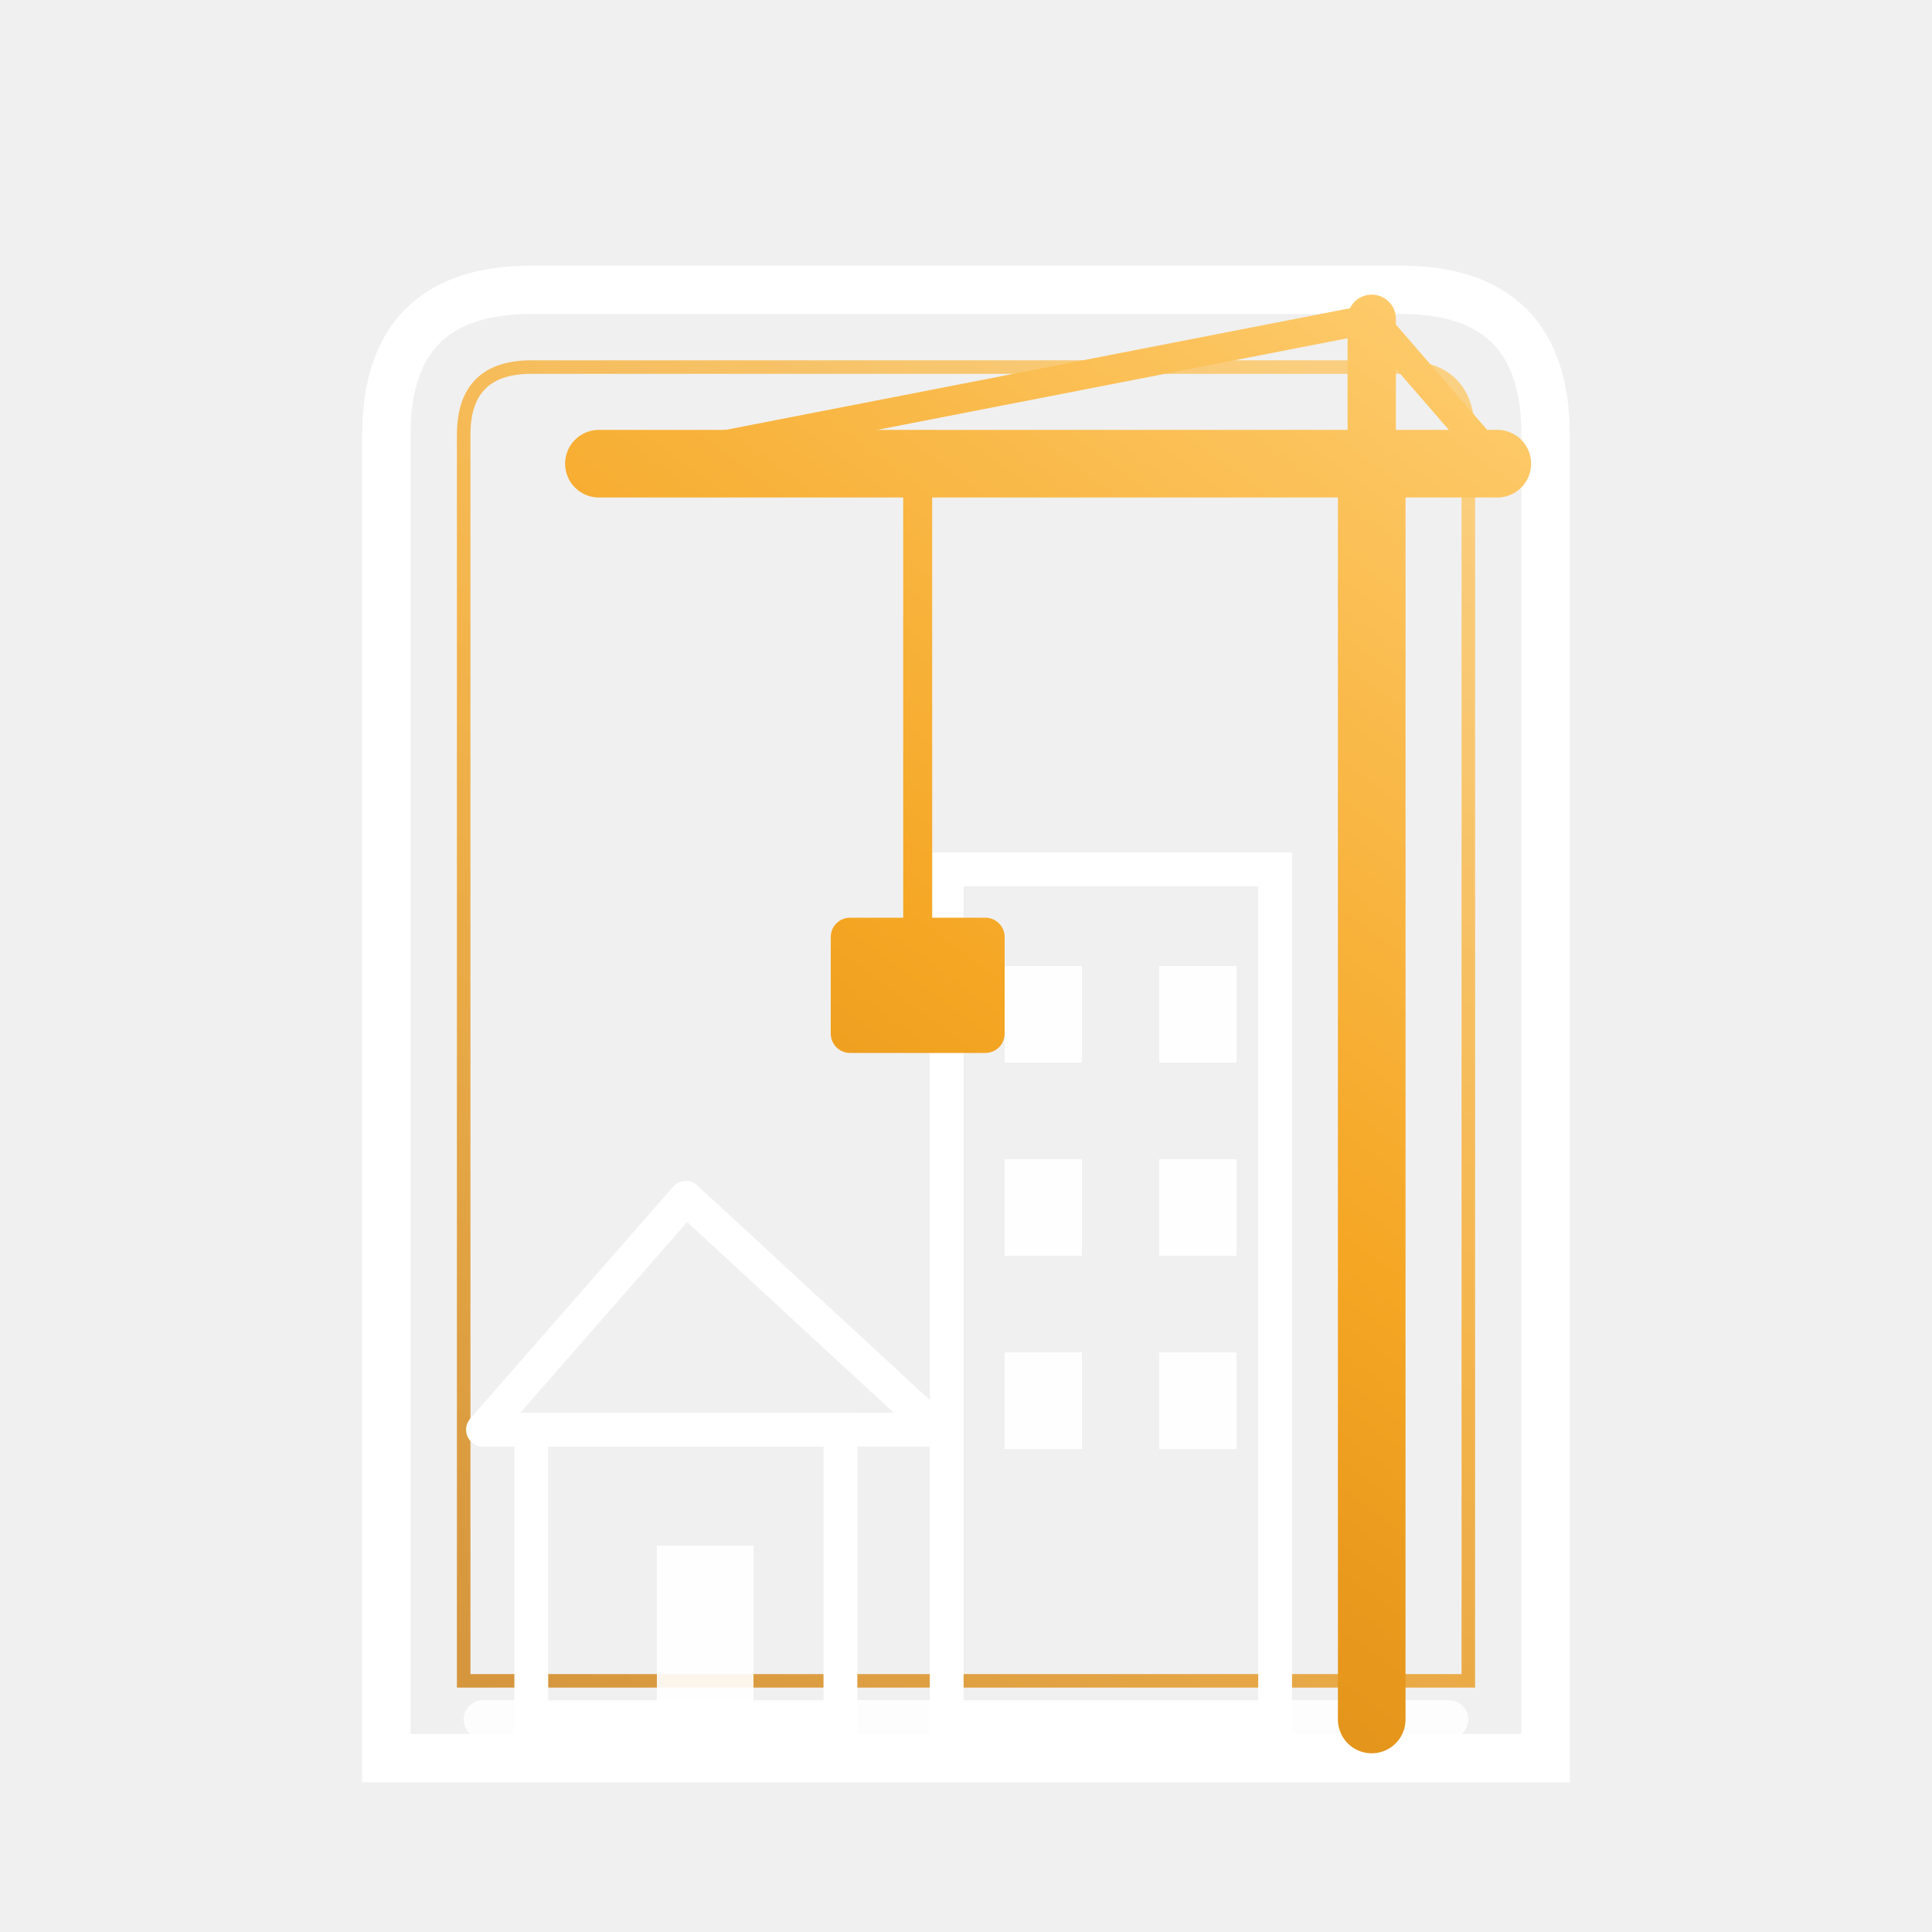
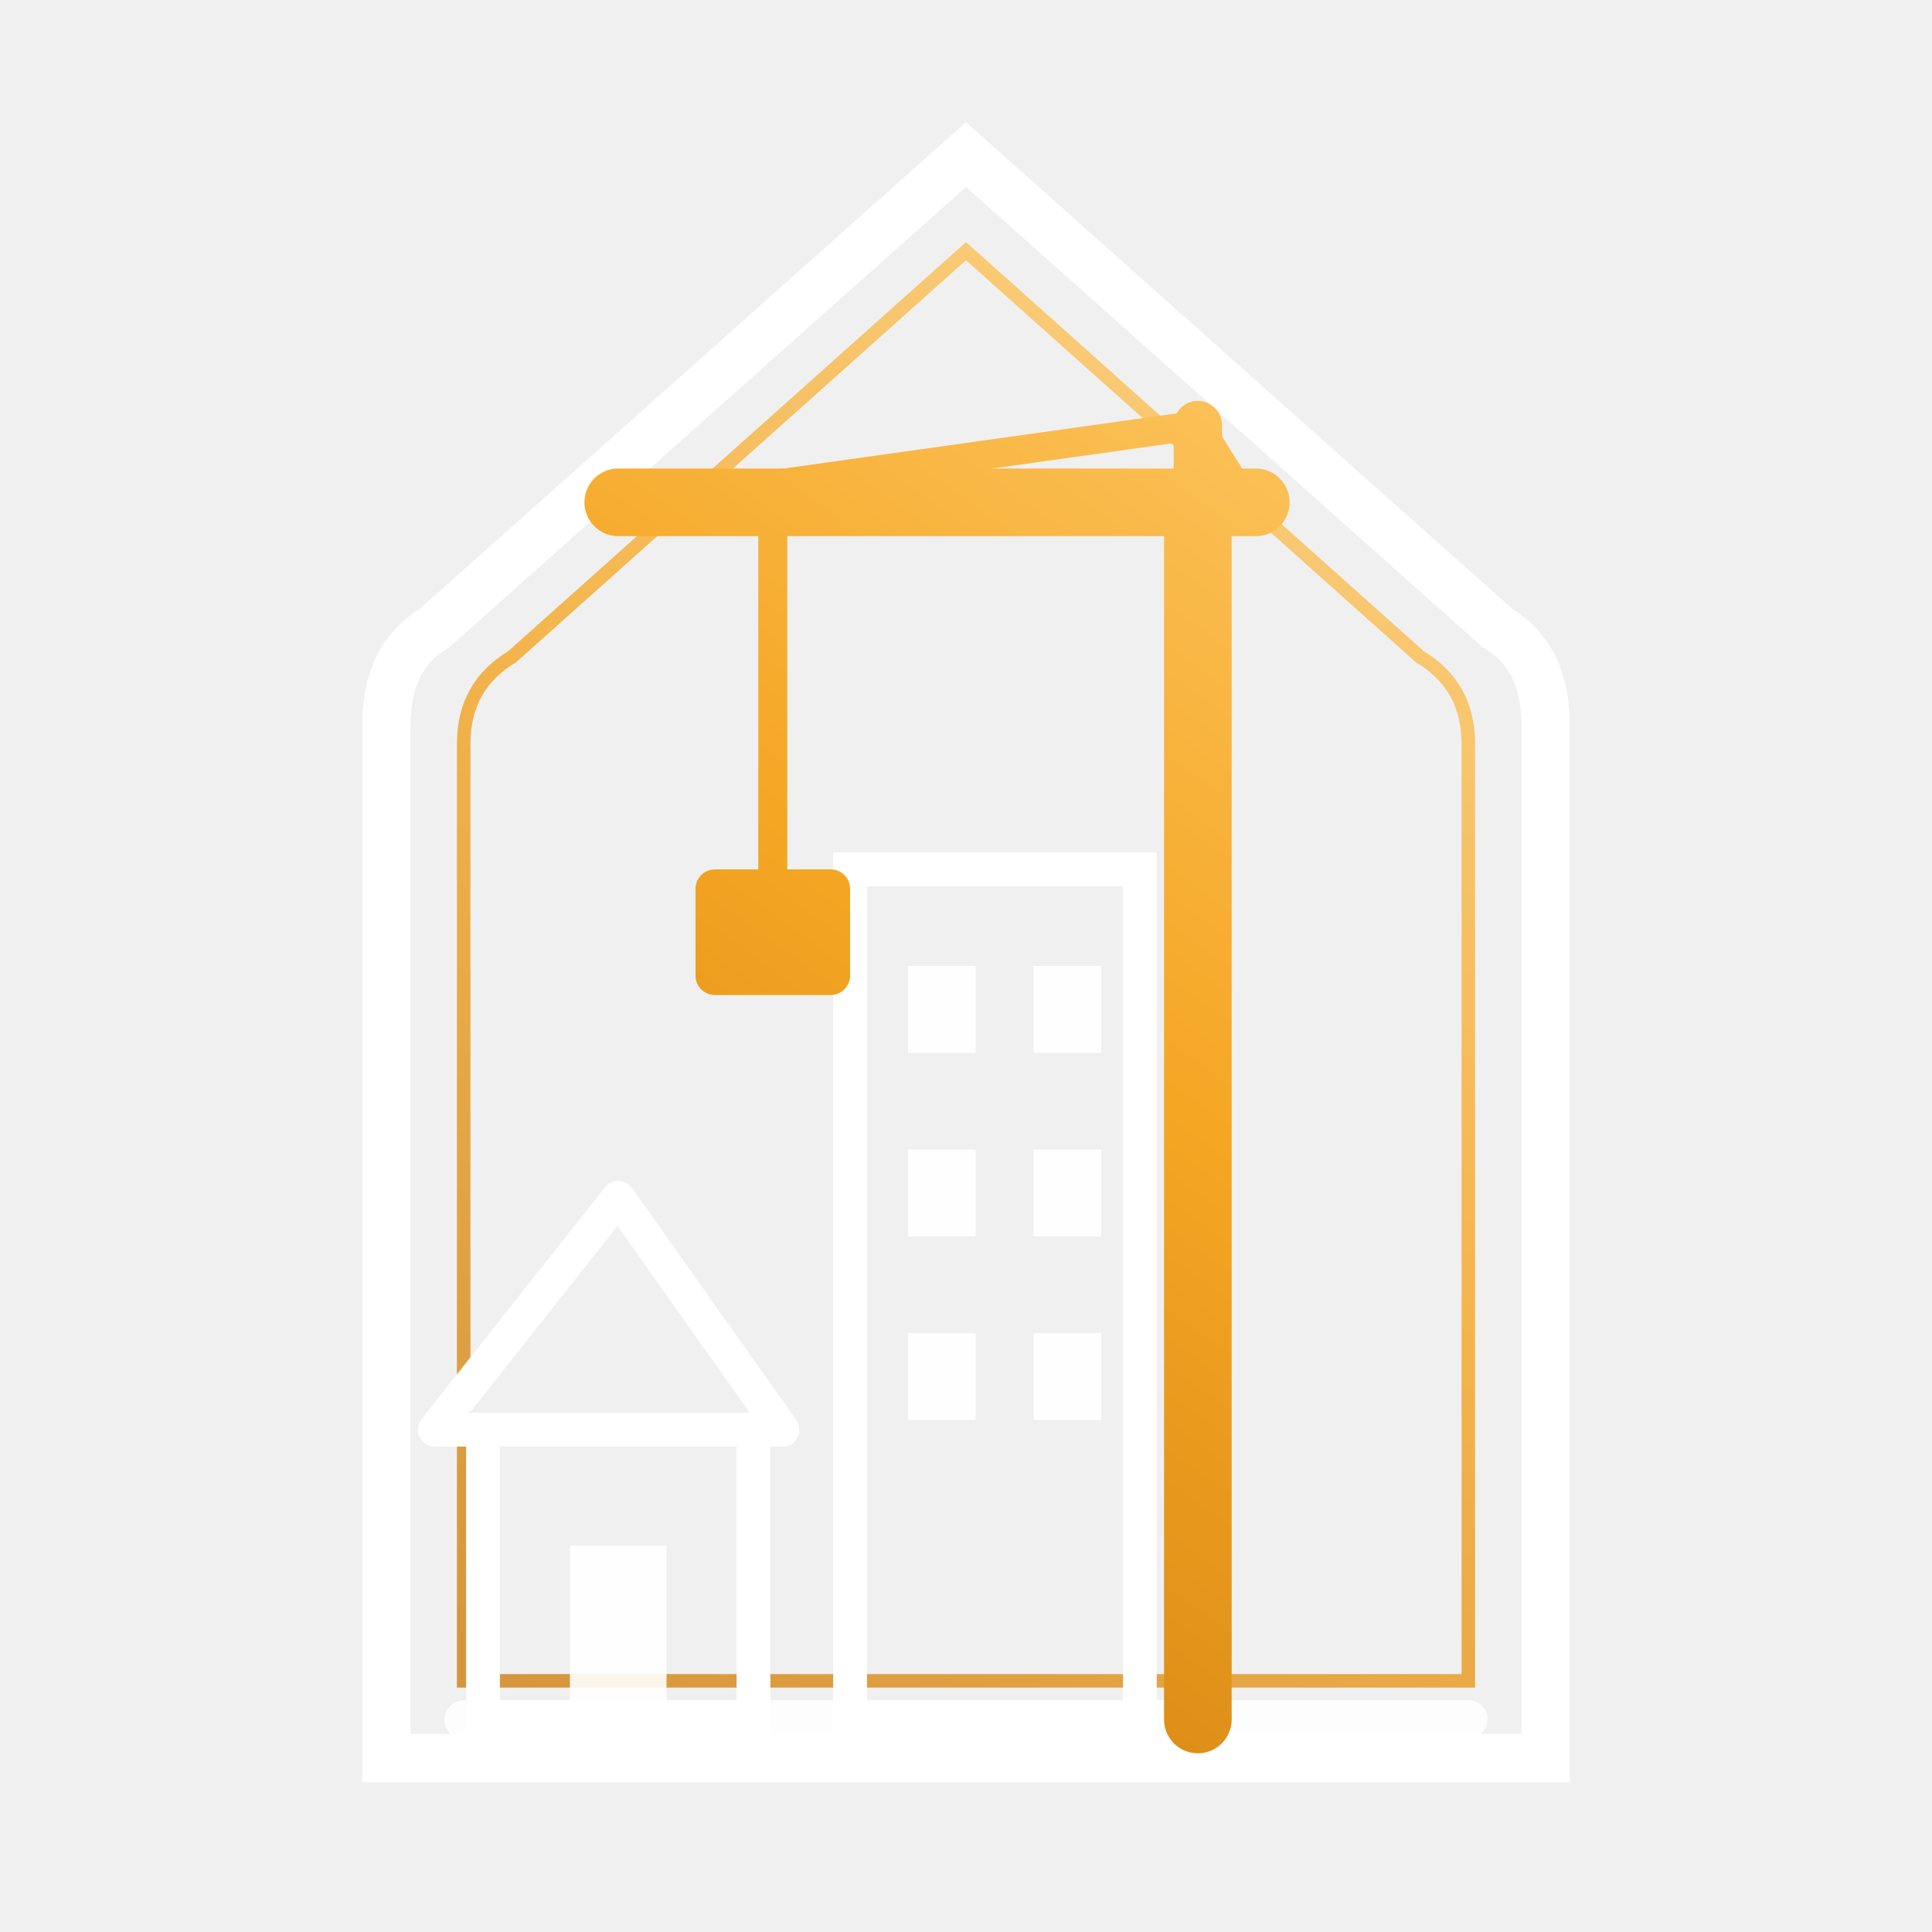
<svg xmlns="http://www.w3.org/2000/svg" viewBox="0 0 200 200">
  <defs>
-     <linearGradient id="goldw" gradientUnits="userSpaceOnUse" x1="40" y1="182" x2="160" y2="20">
+     <linearGradient id="goldw" gradientUnits="userSpaceOnUse" x1="40" y1="182" x2="160" y2="16">
      <stop offset="0%" stop-color="#c97a0e" />
      <stop offset="50%" stop-color="#f5a623" />
      <stop offset="100%" stop-color="#ffd27a" />
    </linearGradient>
  </defs>
-   <path d="M55,30 Q40,30 40,45 L40,182 L160,182 L160,45 Q160,30 145,30 Z" fill="none" stroke="#ffffff" stroke-width="5" />
-   <path d="M55,38 Q48,38 48,45 L48,174 L152,174 L152,45 Q152,38 145,38 Z" fill="none" stroke="url(#goldw)" stroke-width="1.4" opacity="0.8" />
-   <line x1="50" y1="178" x2="150" y2="178" stroke="#ffffff" stroke-width="4" stroke-linecap="round" opacity="0.85" />
-   <rect x="55" y="148" width="32" height="30" fill="none" stroke="#ffffff" stroke-width="3.5" />
-   <path d="M50,148 L97,148 L71,124 Z" fill="none" stroke="#ffffff" stroke-width="3.5" stroke-linejoin="round" />
-   <rect x="68" y="160" width="10" height="18" fill="#ffffff" opacity="0.9" />
-   <rect x="98" y="90" width="34" height="88" fill="none" stroke="#ffffff" stroke-width="3.5" />
+   <path d="M100,16 L155,65 Q160,68 160,75 L160,182 L40,182 L40,75 Q40,68 45,65 Z" fill="none" stroke="#ffffff" stroke-width="5" />
+   <path d="M100,26 L147,68 Q152,71 152,77 L152,174 L48,174 L48,77 Q48,71 53,68 Z" fill="none" stroke="url(#goldw)" stroke-width="1.4" opacity="0.8" />
+   <line x1="48" y1="178" x2="152" y2="178" stroke="#ffffff" stroke-width="4" stroke-linecap="round" opacity="0.85" />
+   <rect x="50" y="148" width="28" height="30" fill="none" stroke="#ffffff" stroke-width="3.5" />
+   <path d="M45,148 L81,148 L64,124 Z" fill="none" stroke="#ffffff" stroke-width="3.5" stroke-linejoin="round" />
+   <rect x="59" y="160" width="10" height="18" fill="#ffffff" opacity="0.9" />
+   <rect x="88" y="90" width="30" height="88" fill="none" stroke="#ffffff" stroke-width="3.5" />
  <g fill="#ffffff" opacity="0.9">
-     <rect x="104" y="100" width="8" height="10" />
-     <rect x="120" y="100" width="8" height="10" />
-     <rect x="104" y="120" width="8" height="10" />
-     <rect x="120" y="120" width="8" height="10" />
-     <rect x="104" y="140" width="8" height="10" />
-     <rect x="120" y="140" width="8" height="10" />
+     <rect x="94" y="100" width="7" height="9" />
+     <rect x="107" y="100" width="7" height="9" />
+     <rect x="94" y="119" width="7" height="9" />
+     <rect x="107" y="119" width="7" height="9" />
+     <rect x="94" y="138" width="7" height="9" />
+     <rect x="107" y="138" width="7" height="9" />
  </g>
-   <line x1="142" y1="178" x2="142" y2="48" stroke="url(#goldw)" stroke-width="7" stroke-linecap="round" />
-   <line x1="62" y1="48" x2="155" y2="48" stroke="url(#goldw)" stroke-width="7" stroke-linecap="round" />
-   <line x1="142" y1="48" x2="142" y2="33" stroke="url(#goldw)" stroke-width="5" stroke-linecap="round" />
-   <path d="M142,33 L65,48 M142,33 L155,48" fill="none" stroke="url(#goldw)" stroke-width="3" stroke-linecap="round" />
-   <line x1="95" y1="48" x2="95" y2="95" stroke="url(#goldw)" stroke-width="3" stroke-linecap="round" />
-   <rect x="86" y="95" width="18" height="14" rx="2" fill="url(#goldw)" />
+   <line x1="124" y1="178" x2="124" y2="52" stroke="url(#goldw)" stroke-width="7" stroke-linecap="round" />
+   <line x1="64" y1="52" x2="130" y2="52" stroke="url(#goldw)" stroke-width="7" stroke-linecap="round" />
+   <line x1="124" y1="52" x2="124" y2="44" stroke="url(#goldw)" stroke-width="5" stroke-linecap="round" />
+   <path d="M124,44 L67,52 M124,44 L129,52" fill="none" stroke="url(#goldw)" stroke-width="3" stroke-linecap="round" />
+   <line x1="80" y1="52" x2="80" y2="90" stroke="url(#goldw)" stroke-width="3" stroke-linecap="round" />
+   <rect x="72" y="90" width="16" height="13" rx="2" fill="url(#goldw)" />
</svg>
